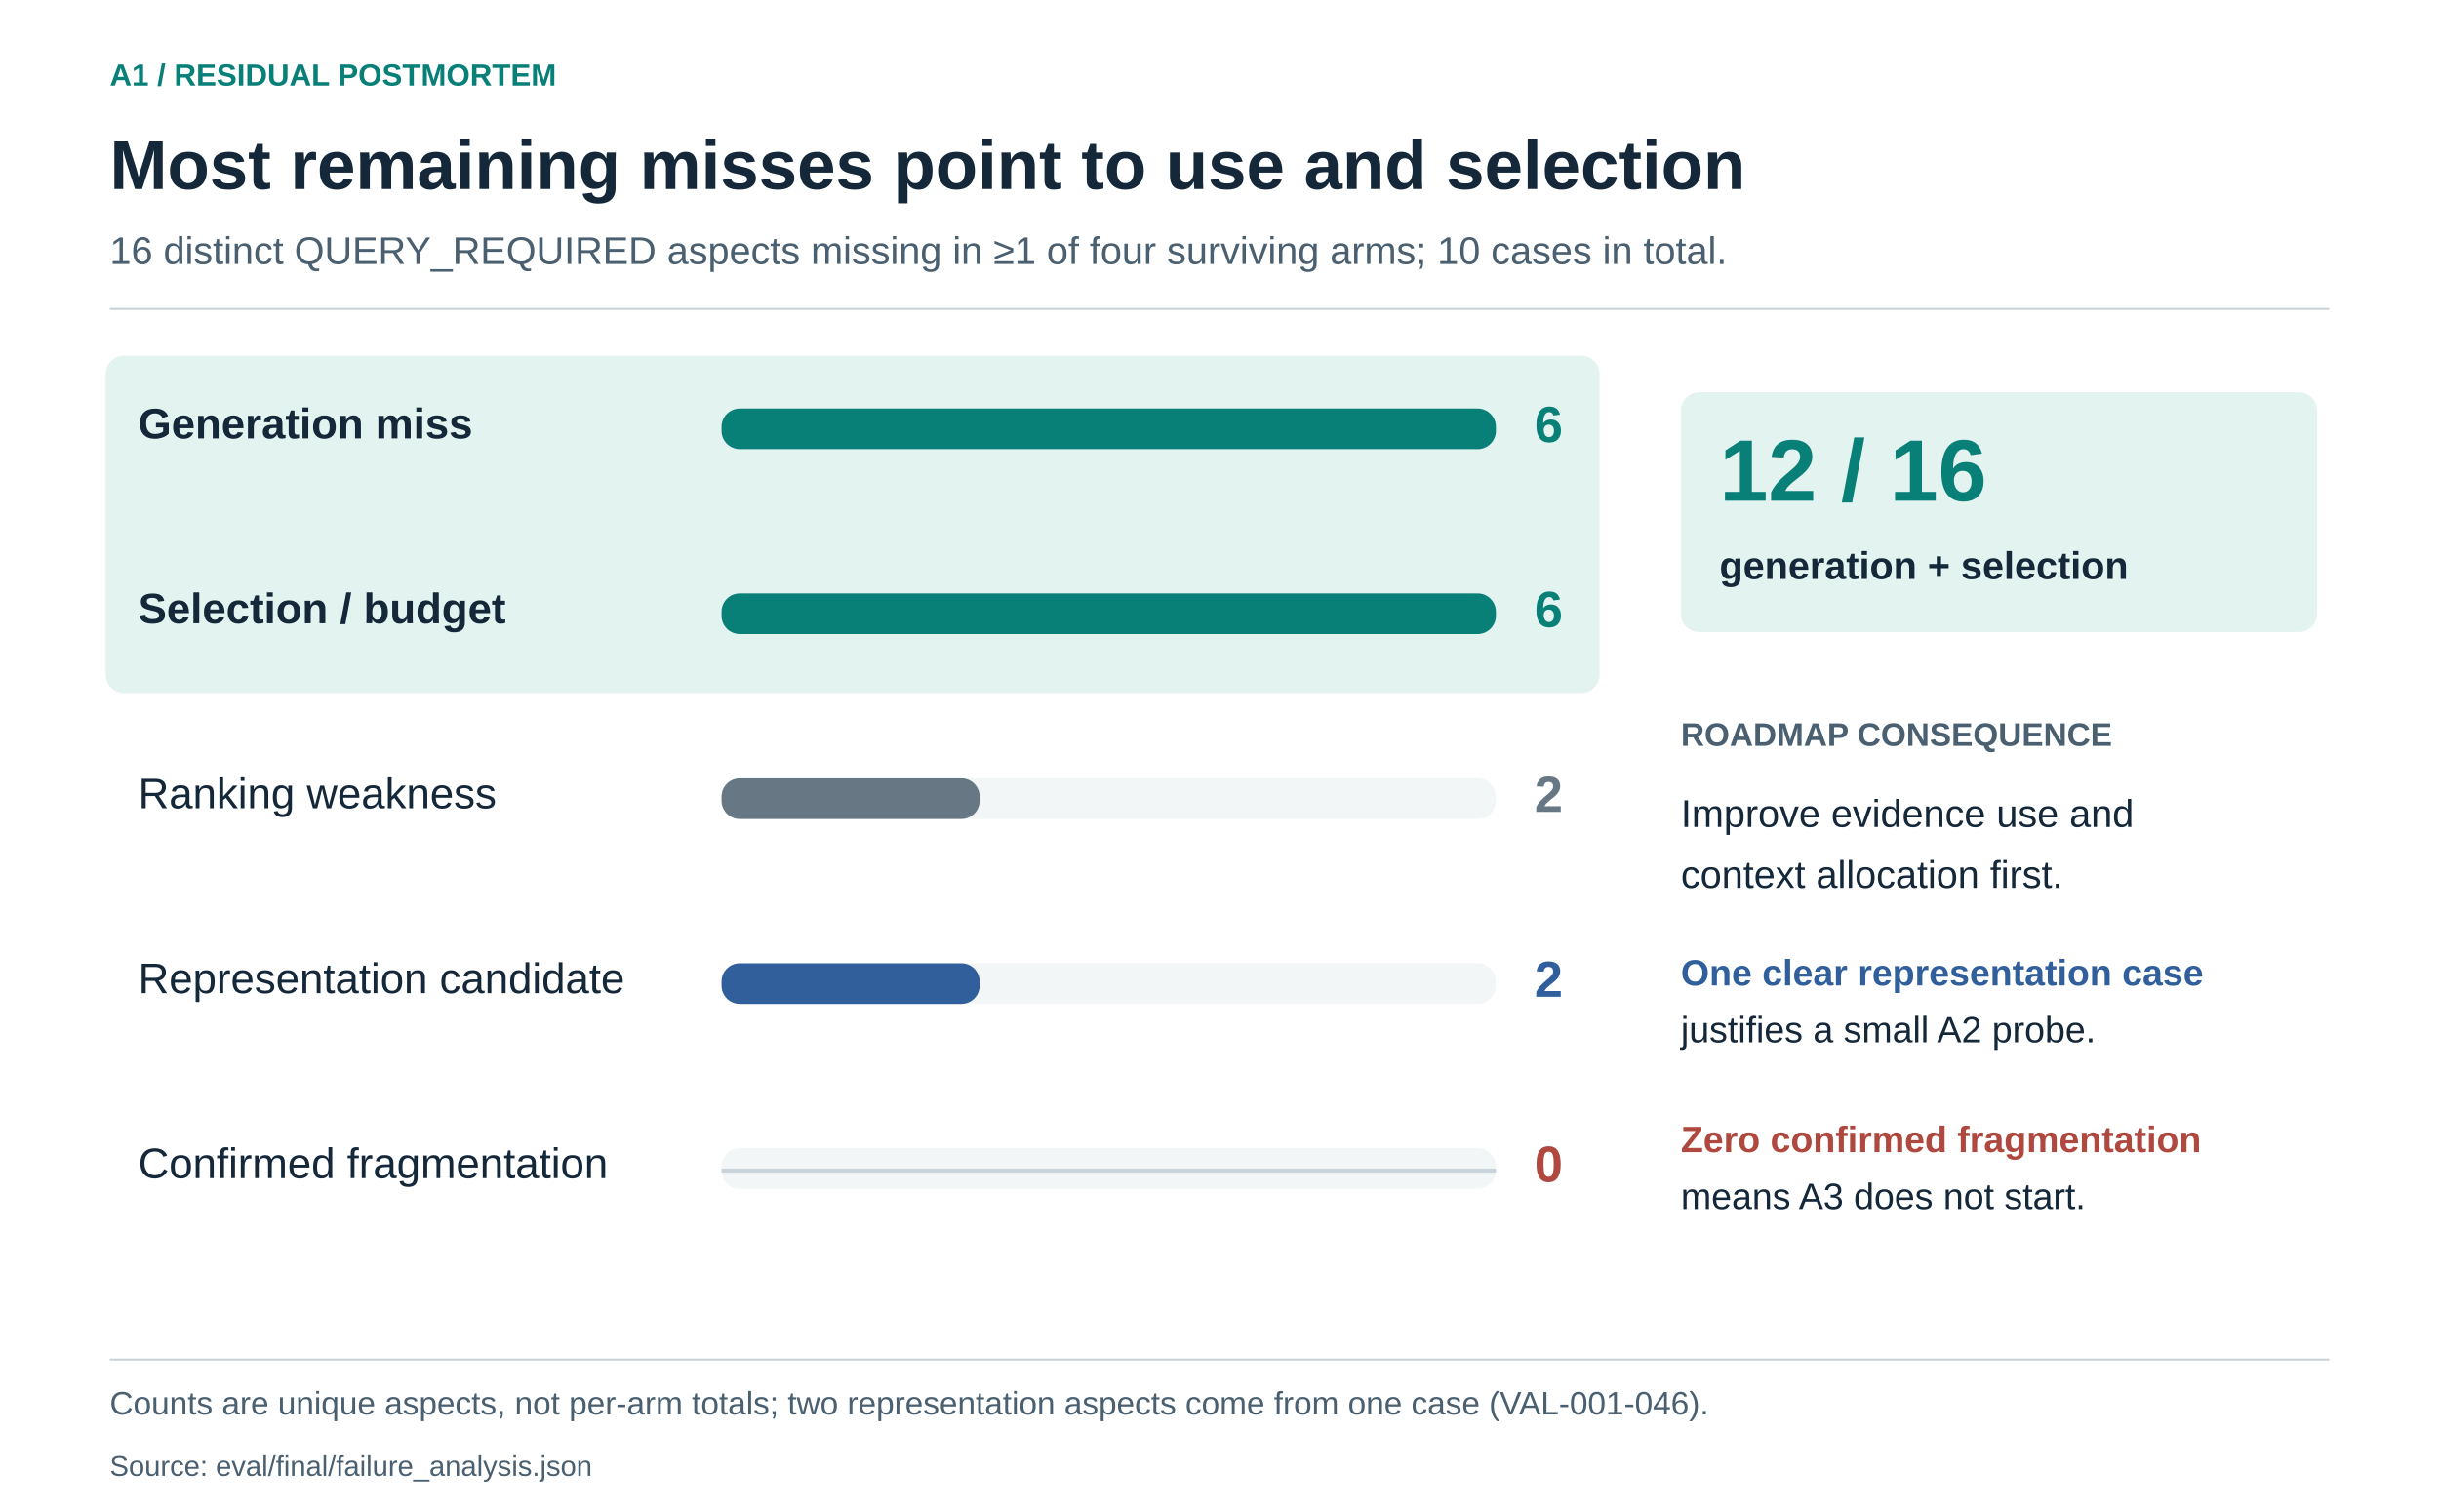
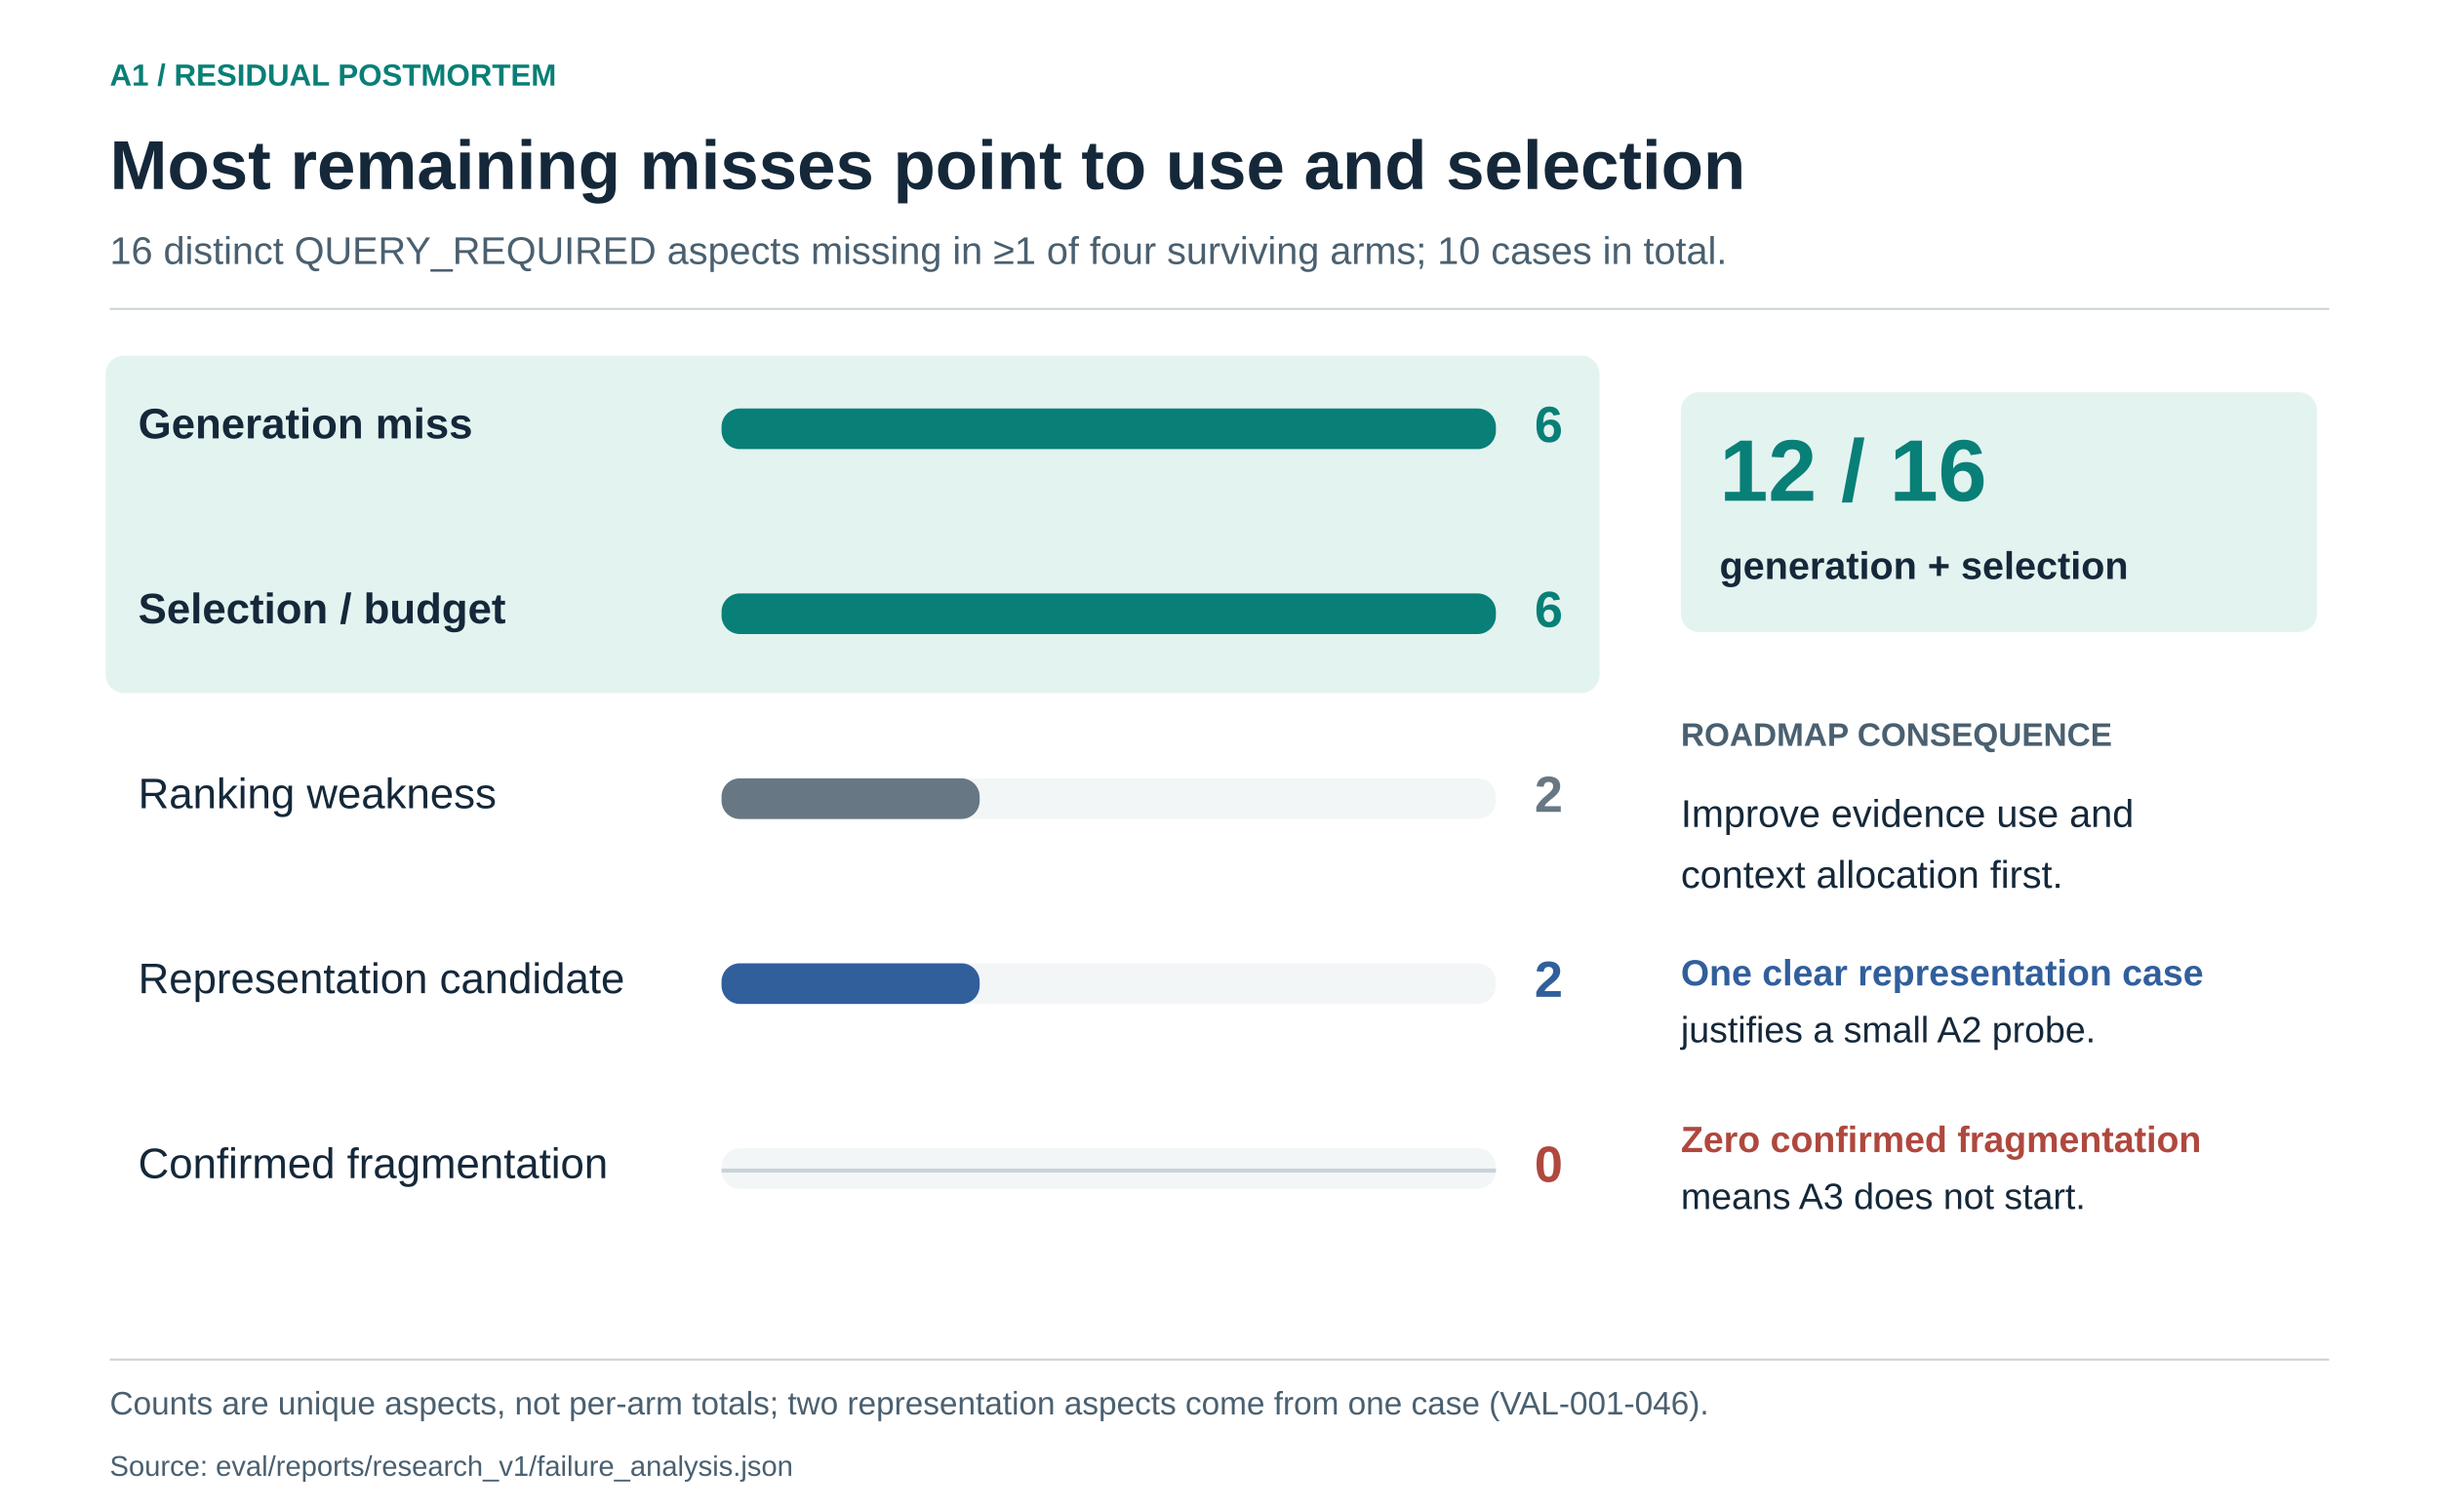
<svg xmlns="http://www.w3.org/2000/svg" width="1200" height="744" viewBox="0 0 1200 744">
  <rect width="1200" height="744" fill="#FFFFFF" />
  <text x="54" y="42.1" fill="#087F77" font-family="Segoe UI, Arial, sans-serif" font-size="15" font-weight="700" text-anchor="start">A1 / RESIDUAL POSTMORTEM</text>
  <text x="54" y="93.0" fill="#15283A" font-family="Segoe UI, Arial, sans-serif" font-size="34" font-weight="700" text-anchor="start">Most remaining misses point to use and selection</text>
  <text x="54" y="129.9" fill="#4A6070" font-family="Segoe UI, Arial, sans-serif" font-size="19" font-weight="400" text-anchor="start">16 distinct QUERY_REQUIRED aspects missing in ≥1 of four surviving arms; 10 cases in total.</text>
  <line x1="54" y1="152" x2="1146" y2="152" stroke="#C9D3D9" stroke-width="1" />
  <rect x="52" y="175" width="735" height="166" rx="9" fill="#E3F3F0" />
  <text x="68" y="215.7" fill="#15283A" font-family="Segoe UI, Arial, sans-serif" font-size="21" font-weight="700" text-anchor="start">Generation miss</text>
  <rect x="355" y="201" width="381" height="20" rx="9" fill="#F3F6F7" />
  <rect x="355" y="201" width="381.0" height="20" rx="9" fill="#087F77" />
  <text x="755" y="217.5" fill="#087F77" font-family="Segoe UI, Arial, sans-serif" font-size="25" font-weight="700" text-anchor="start">6</text>
  <text x="68" y="306.7" fill="#15283A" font-family="Segoe UI, Arial, sans-serif" font-size="21" font-weight="700" text-anchor="start">Selection / budget</text>
  <rect x="355" y="292" width="381" height="20" rx="9" fill="#F3F6F7" />
  <rect x="355" y="292" width="381.0" height="20" rx="9" fill="#087F77" />
  <text x="755" y="308.5" fill="#087F77" font-family="Segoe UI, Arial, sans-serif" font-size="25" font-weight="700" text-anchor="start">6</text>
  <text x="68" y="397.7" fill="#15283A" font-family="Segoe UI, Arial, sans-serif" font-size="21" font-weight="400" text-anchor="start">Ranking weakness</text>
  <rect x="355" y="383" width="381" height="20" rx="9" fill="#F3F6F7" />
  <rect x="355" y="383" width="127.0" height="20" rx="9" fill="#677783" />
  <text x="755" y="399.5" fill="#677783" font-family="Segoe UI, Arial, sans-serif" font-size="25" font-weight="700" text-anchor="start">2</text>
  <text x="68" y="488.7" fill="#15283A" font-family="Segoe UI, Arial, sans-serif" font-size="21" font-weight="400" text-anchor="start">Representation candidate</text>
  <rect x="355" y="474" width="381" height="20" rx="9" fill="#F3F6F7" />
  <rect x="355" y="474" width="127.0" height="20" rx="9" fill="#315F9C" />
  <text x="755" y="490.5" fill="#315F9C" font-family="Segoe UI, Arial, sans-serif" font-size="25" font-weight="700" text-anchor="start">2</text>
  <text x="68" y="579.7" fill="#15283A" font-family="Segoe UI, Arial, sans-serif" font-size="21" font-weight="400" text-anchor="start">Confirmed fragmentation</text>
  <rect x="355" y="565" width="381" height="20" rx="9" fill="#F3F6F7" />
  <line x1="355" y1="576" x2="736" y2="576" stroke="#C9D3D9" stroke-width="2" />
  <text x="755" y="581.5" fill="#AF483E" font-family="Segoe UI, Arial, sans-serif" font-size="25" font-weight="700" text-anchor="start">0</text>
  <rect x="827" y="193" width="313" height="118" rx="9" fill="#E3F3F0" />
  <text x="846" y="246.4" fill="#087F77" font-family="Segoe UI, Arial, sans-serif" font-size="43" font-weight="700" text-anchor="start">12 / 16</text>
  <text x="846" y="284.9" fill="#15283A" font-family="Segoe UI, Arial, sans-serif" font-size="19" font-weight="700" text-anchor="start">generation + selection</text>
  <text x="827" y="367.0" fill="#4A6070" font-family="Segoe UI, Arial, sans-serif" font-size="16" font-weight="700" text-anchor="start">ROADMAP CONSEQUENCE</text>
  <text x="827" y="406.9" fill="#15283A" font-family="Segoe UI, Arial, sans-serif" font-size="19" font-weight="400" text-anchor="start">Improve evidence use and</text>
  <text x="827" y="436.9" fill="#15283A" font-family="Segoe UI, Arial, sans-serif" font-size="19" font-weight="400" text-anchor="start">context allocation first.</text>
  <text x="827" y="484.9" fill="#315F9C" font-family="Segoe UI, Arial, sans-serif" font-size="18" font-weight="700" text-anchor="start">One clear representation case</text>
  <text x="827" y="512.9" fill="#15283A" font-family="Segoe UI, Arial, sans-serif" font-size="18" font-weight="400" text-anchor="start">justifies a small A2 probe.</text>
  <text x="827" y="566.9" fill="#AF483E" font-family="Segoe UI, Arial, sans-serif" font-size="18" font-weight="700" text-anchor="start">Zero confirmed fragmentation</text>
  <text x="827" y="594.9" fill="#15283A" font-family="Segoe UI, Arial, sans-serif" font-size="18" font-weight="400" text-anchor="start">means A3 does not start.</text>
  <line x1="54" y1="669" x2="1146" y2="669" stroke="#C9D3D9" stroke-width="1" />
  <text x="54" y="696.0" fill="#4A6070" font-family="Segoe UI, Arial, sans-serif" font-size="16" font-weight="400" text-anchor="start">Counts are unique aspects, not per-arm totals; two representation aspects come from one case (VAL-001-046).</text>
-   <text x="54" y="726.2" fill="#4A6070" font-family="Segoe UI, Arial, sans-serif" font-size="14" font-weight="400" text-anchor="start">Source: eval/final/failure_analysis.json</text>
+   <text x="54" y="726.2" fill="#4A6070" font-family="Segoe UI, Arial, sans-serif" font-size="14" font-weight="400" text-anchor="start">Source: eval/reports/research_v1/failure_analysis.json</text>
</svg>
